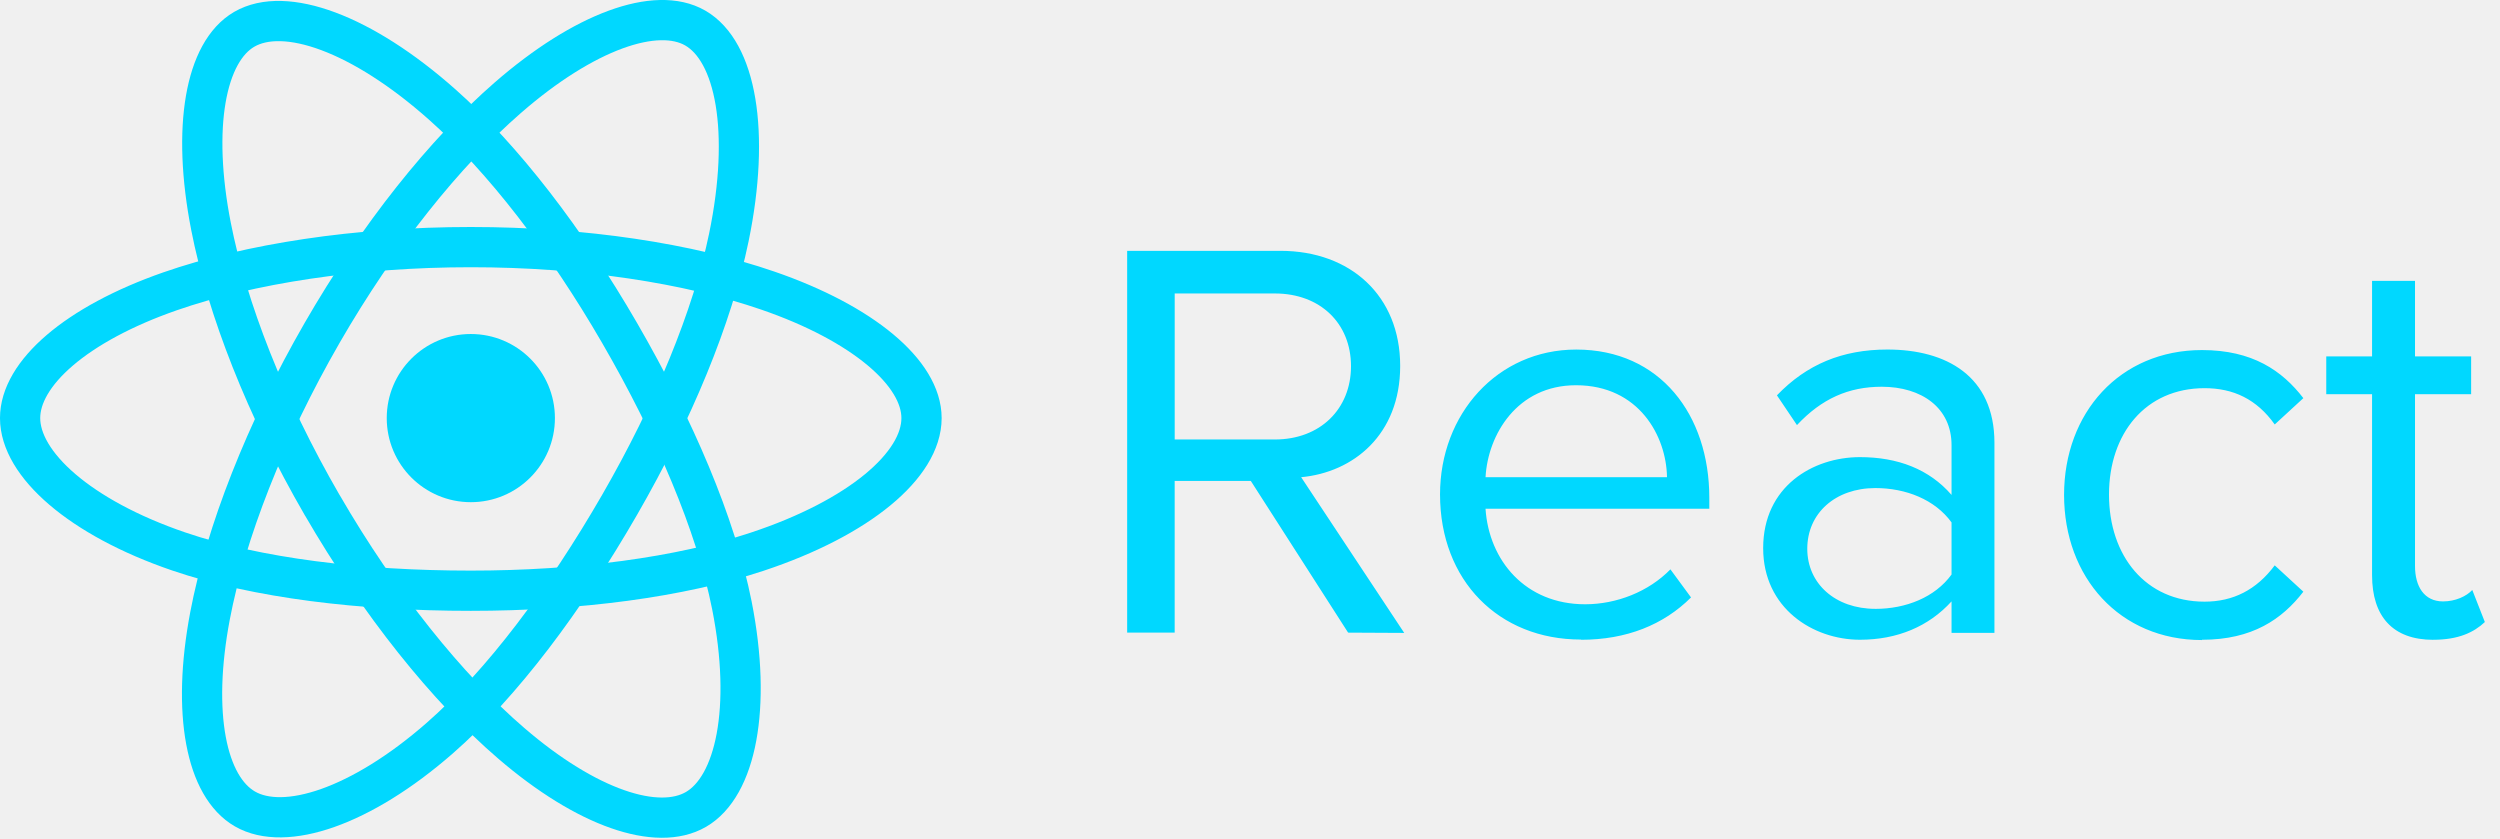
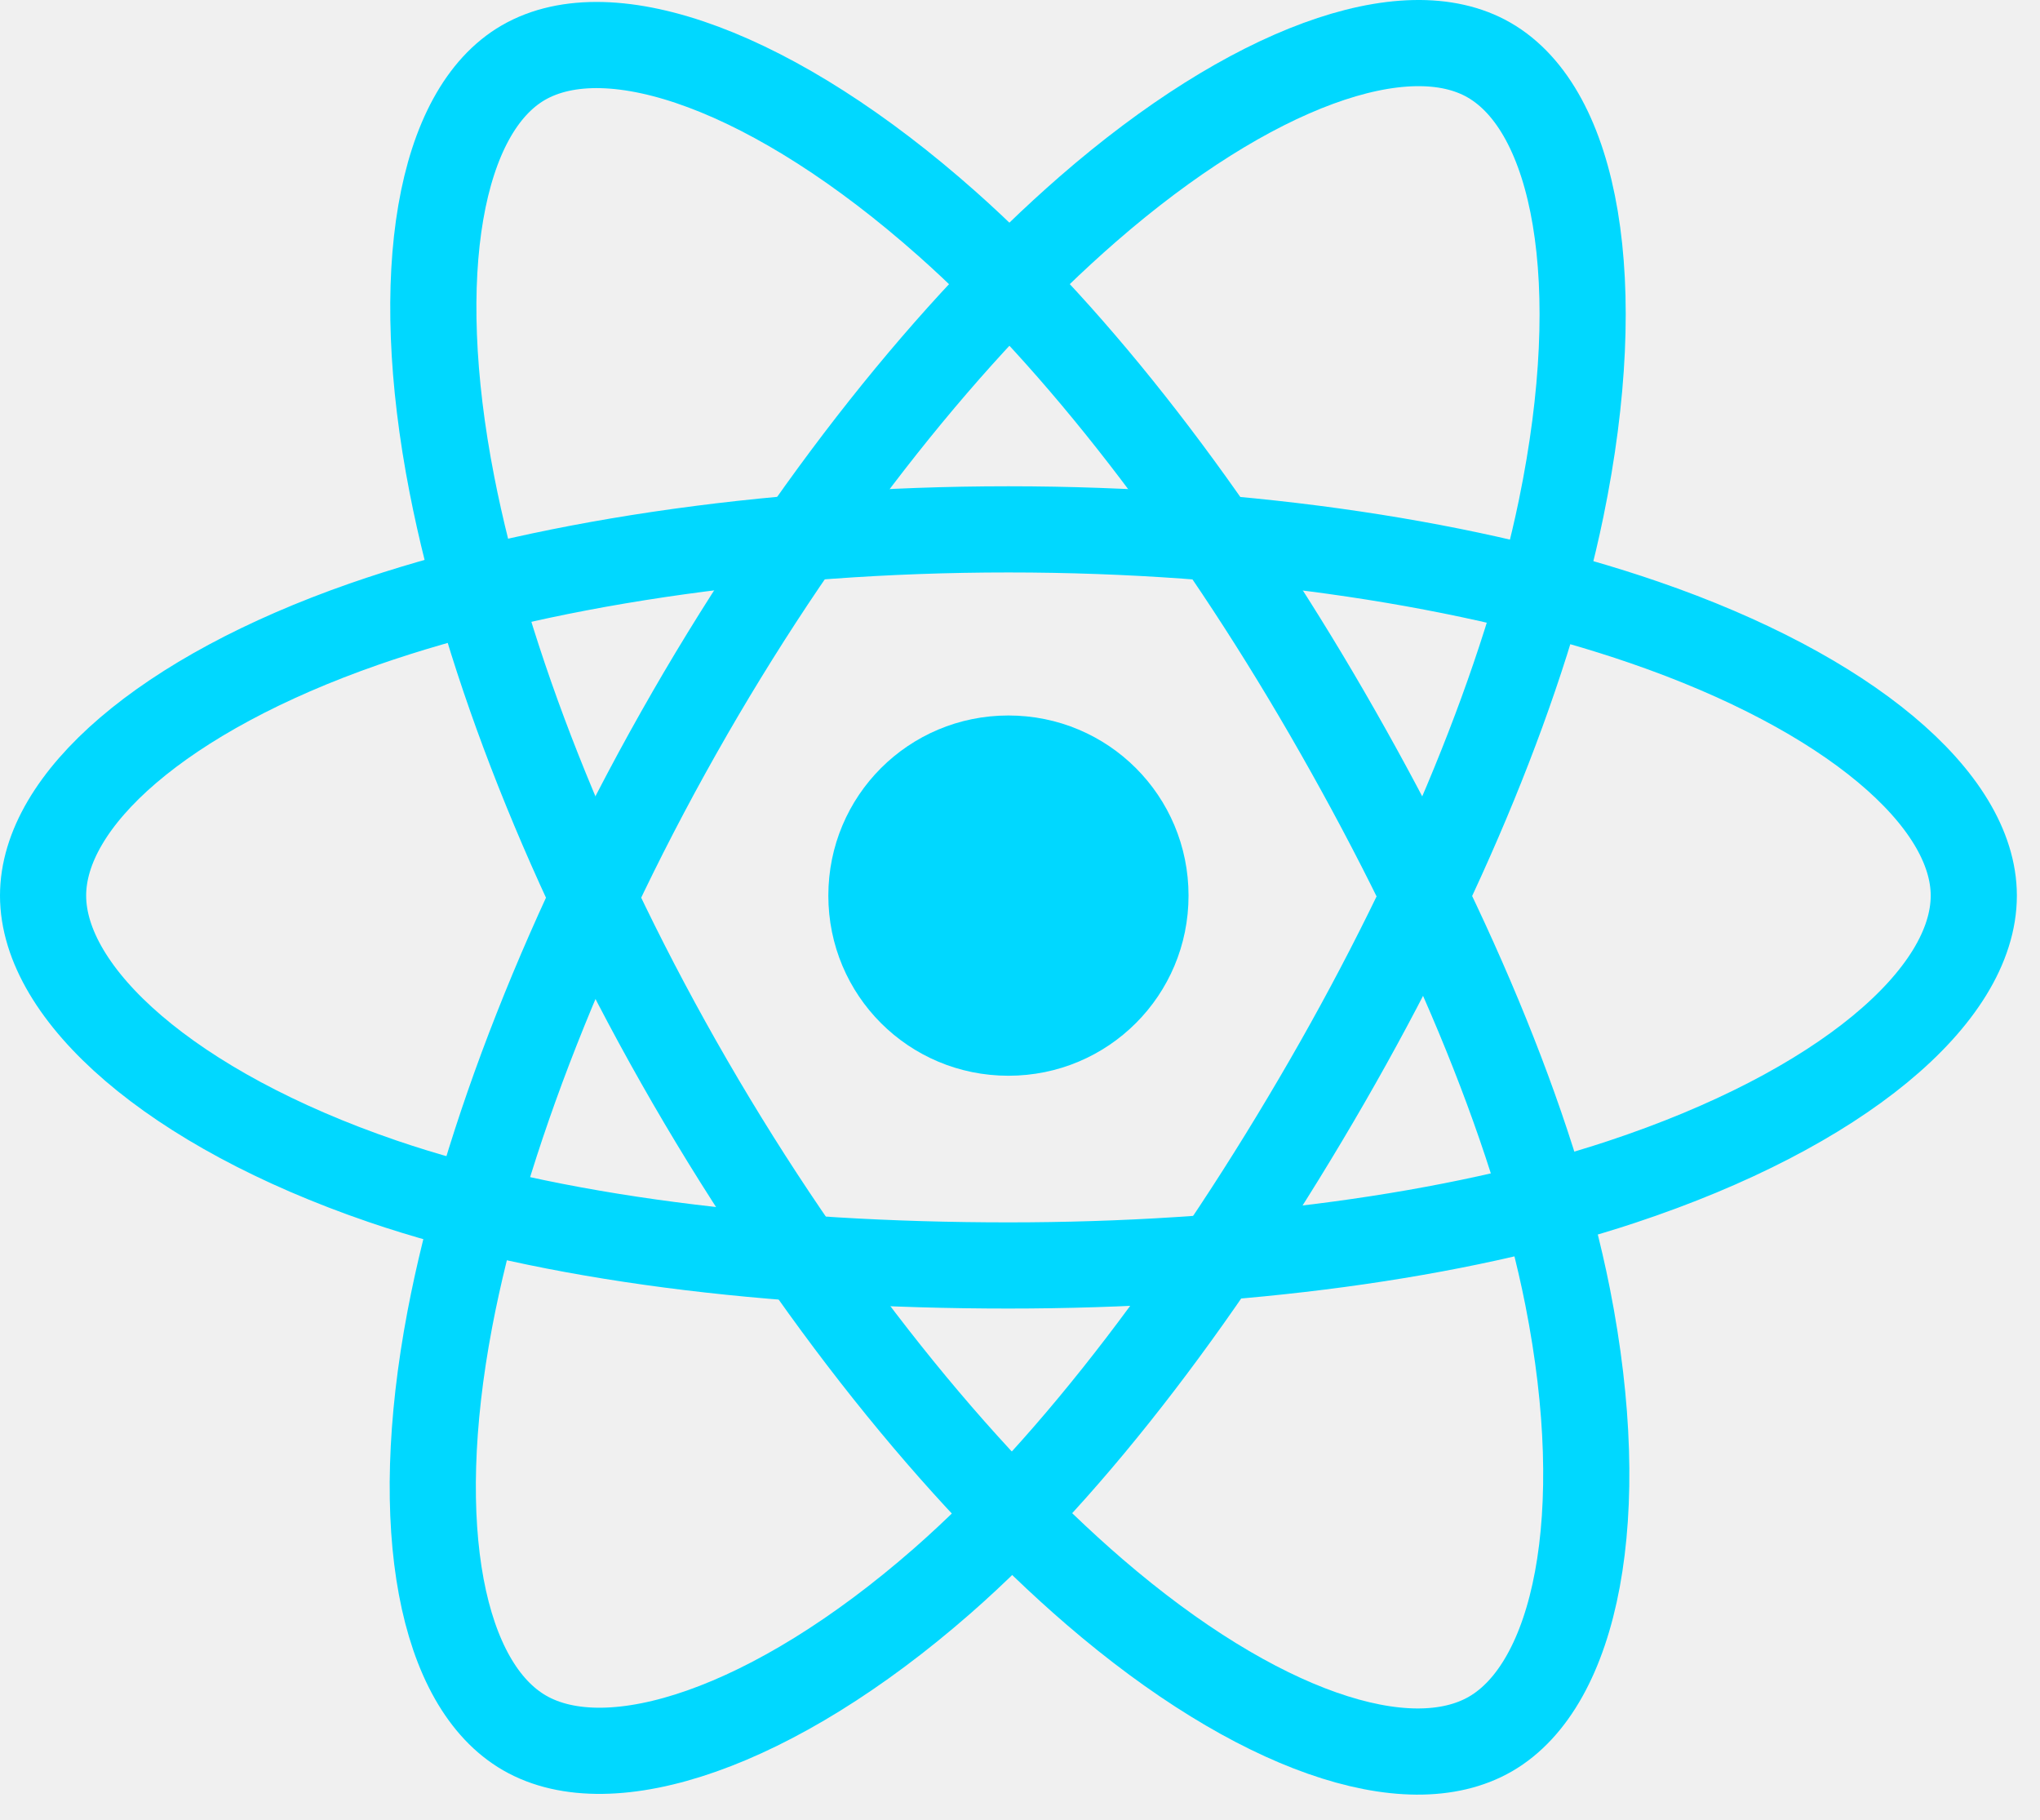
- <svg xmlns="http://www.w3.org/2000/svg" xmlns:xlink="http://www.w3.org/1999/xlink" viewBox="0 0 103.331 34.663" fill="#fff" fill-rule="evenodd" stroke="#000" stroke-linecap="round" stroke-linejoin="round">
-   <use xlink:href="#A" x=".831" y=".831" />
+ <svg xmlns="http://www.w3.org/2000/svg" xmlns:xlink="http://www.w3.org/1999/xlink" viewBox="0 0 64.734 57.734" fill="#fff" fill-rule="evenodd" stroke="#000" stroke-linecap="round" stroke-linejoin="round">
+   <use xlink:href="#A" x="1.367" y="1.367" />
  <symbol id="A" overflow="visible">
-     <path d="M15.154 16.45a3.47 3.47 0 1 1 6.951 0 3.47 3.47 0 1 1-6.951 0z" stroke="none" fill="#00d8ff" />
-     <g stroke="#00d8ff" fill="none" stroke-width="1.663">
-       <path d="M18.629 9.383c4.666 0 9.001.67 12.27 1.795 3.938 1.356 6.359 3.411 6.359 5.272 0 1.94-2.566 4.122-6.795 5.523-3.197 1.06-7.405 1.612-11.834 1.612-4.542 0-8.842-.519-12.076-1.624C2.463 20.563 0 18.352 0 16.45c0-1.846 2.312-3.885 6.195-5.239 3.281-1.143 7.723-1.828 12.435-1.828z" />
-       <path d="M12.478 12.936c2.331-4.042 5.077-7.463 7.685-9.732C23.304.47 26.294-.601 27.906.328c1.68.969 2.289 4.283 1.39 8.646-.679 3.299-2.302 7.22-4.515 11.057-2.269 3.934-4.867 7.4-7.439 9.649-3.255 2.845-6.401 3.875-8.049 2.925-1.599-.921-2.21-3.943-1.443-7.983.648-3.413 2.275-7.603 4.628-11.685z" />
-       <path d="M12.483 20.042c-2.338-4.038-3.93-8.126-4.593-11.518-.8-4.087-.234-7.212 1.376-8.145 1.678-.971 4.854.156 8.185 3.114 2.519 2.236 5.105 5.6 7.325 9.434 2.275 3.93 3.981 7.912 4.644 11.264.839 4.241.159 7.481-1.486 8.434-1.597.925-4.521-.054-7.637-2.737-2.634-2.265-5.451-5.768-7.812-9.846z" />
+     <path d="M24.918 27.048c0-3.166 2.549-5.715 5.715-5.715s5.715 2.549 5.715 5.715-2.549 5.715-5.715 5.715-5.715-2.549-5.715-5.715z" stroke="none" fill="#00d8ff" />
+     <g stroke="#00d8ff" fill="none" stroke-width="2.734">
+       <path d="M30.633 15.428c7.673 0 14.801 1.101 20.176 2.951 6.476 2.229 10.457 5.609 10.457 8.669 0 3.19-4.22 6.779-11.174 9.083-5.257 1.743-12.176 2.651-19.46 2.651-7.468 0-14.54-.853-19.856-2.67C4.05 33.812 0 30.176 0 27.048c0-3.035 3.802-6.388 10.186-8.614 5.395-1.88 12.699-3.006 20.447-3.006z" />
+       <path d="M20.517 21.272C24.351 14.625 28.865 9 33.153 5.268 38.32.772 43.236-.989 45.887.54c2.762 1.593 3.764 7.042 2.286 14.217-1.117 5.425-3.786 11.872-7.425 18.182-3.731 6.469-8.003 12.169-12.232 15.866-5.352 4.679-10.526 6.372-13.236 4.809-2.629-1.515-3.635-6.484-2.373-13.127 1.066-5.613 3.74-12.502 7.61-19.214z" />
+       <path d="M20.528 32.955c-3.844-6.639-6.462-13.361-7.553-18.94C11.66 7.294 12.59 2.156 15.238.622c2.76-1.598 7.981.256 13.458 5.12 4.142 3.677 8.395 9.209 12.044 15.513 3.742 6.463 6.546 13.01 7.637 18.521 1.38 6.973.262 12.301-2.444 13.869-2.627 1.521-7.433-.089-12.559-4.5-4.33-3.725-8.963-9.484-12.846-16.19z" />
    </g>
-     <path d="M57.209 25.329l-4.26-6.436c2.153-.2 4.093-1.75 4.093-4.6 0-2.9-2.058-4.756-4.945-4.756h-6.34v15.78h1.964v-6.27h3.147l4.022 6.27zm-5.347-7.997h-4.14v-6.033h4.14c1.87 0 3.147 1.23 3.147 3.005s-1.278 3.03-3.147 3.03zm12.658 8.28c1.87 0 3.407-.615 4.543-1.75l-.852-1.16c-.9.923-2.224 1.443-3.525 1.443-2.46 0-3.975-1.798-4.117-3.95h9.25v-.45c0-3.43-2.035-6.128-5.5-6.128-3.265 0-5.63 2.674-5.63 5.986 0 3.573 2.437 6 5.82 6zm3.55-6.72h-7.5c.095-1.75 1.3-3.8 3.738-3.8 2.603 0 3.738 2.106 3.762 3.8zm13.534 6.436v-7.855c0-2.768-2-3.857-4.424-3.857-1.87 0-3.336.615-4.566 1.893l.828 1.23c1.017-1.088 2.13-1.585 3.502-1.585 1.656 0 2.887.875 2.887 2.413v2.058c-.923-1.065-2.224-1.562-3.786-1.562-1.94 0-4 1.207-4 3.762 0 2.484 2.058 3.786 4 3.786 1.538 0 2.84-.544 3.786-1.585v1.3zm-4.92-.994c-1.656 0-2.816-1.04-2.816-2.484 0-1.467 1.16-2.508 2.816-2.508 1.254 0 2.46.473 3.147 1.42v2.153c-.686.946-1.893 1.42-3.147 1.42zm13.5 1.278c2.082 0 3.312-.852 4.188-1.987l-1.183-1.088c-.757 1.017-1.727 1.5-2.9 1.5-2.437 0-3.95-1.893-3.95-4.424s1.514-4.4 3.95-4.4c1.183 0 2.153.45 2.9 1.5l1.183-1.088c-.875-1.136-2.106-1.987-4.188-1.987-3.407 0-5.702 2.603-5.702 5.986 0 3.407 2.295 6 5.702 6zm9.56 0c1.04 0 1.68-.308 2.13-.733l-.52-1.325c-.237.26-.7.473-1.207.473-.78 0-1.16-.615-1.16-1.467v-7.099h2.32v-1.56h-2.32v-3.123h-1.775v3.123h-1.893v1.562h1.893v7.477c0 1.704.852 2.674 2.532 2.674z" stroke="none" fill="#00d8ff" />
  </symbol>
</svg>
